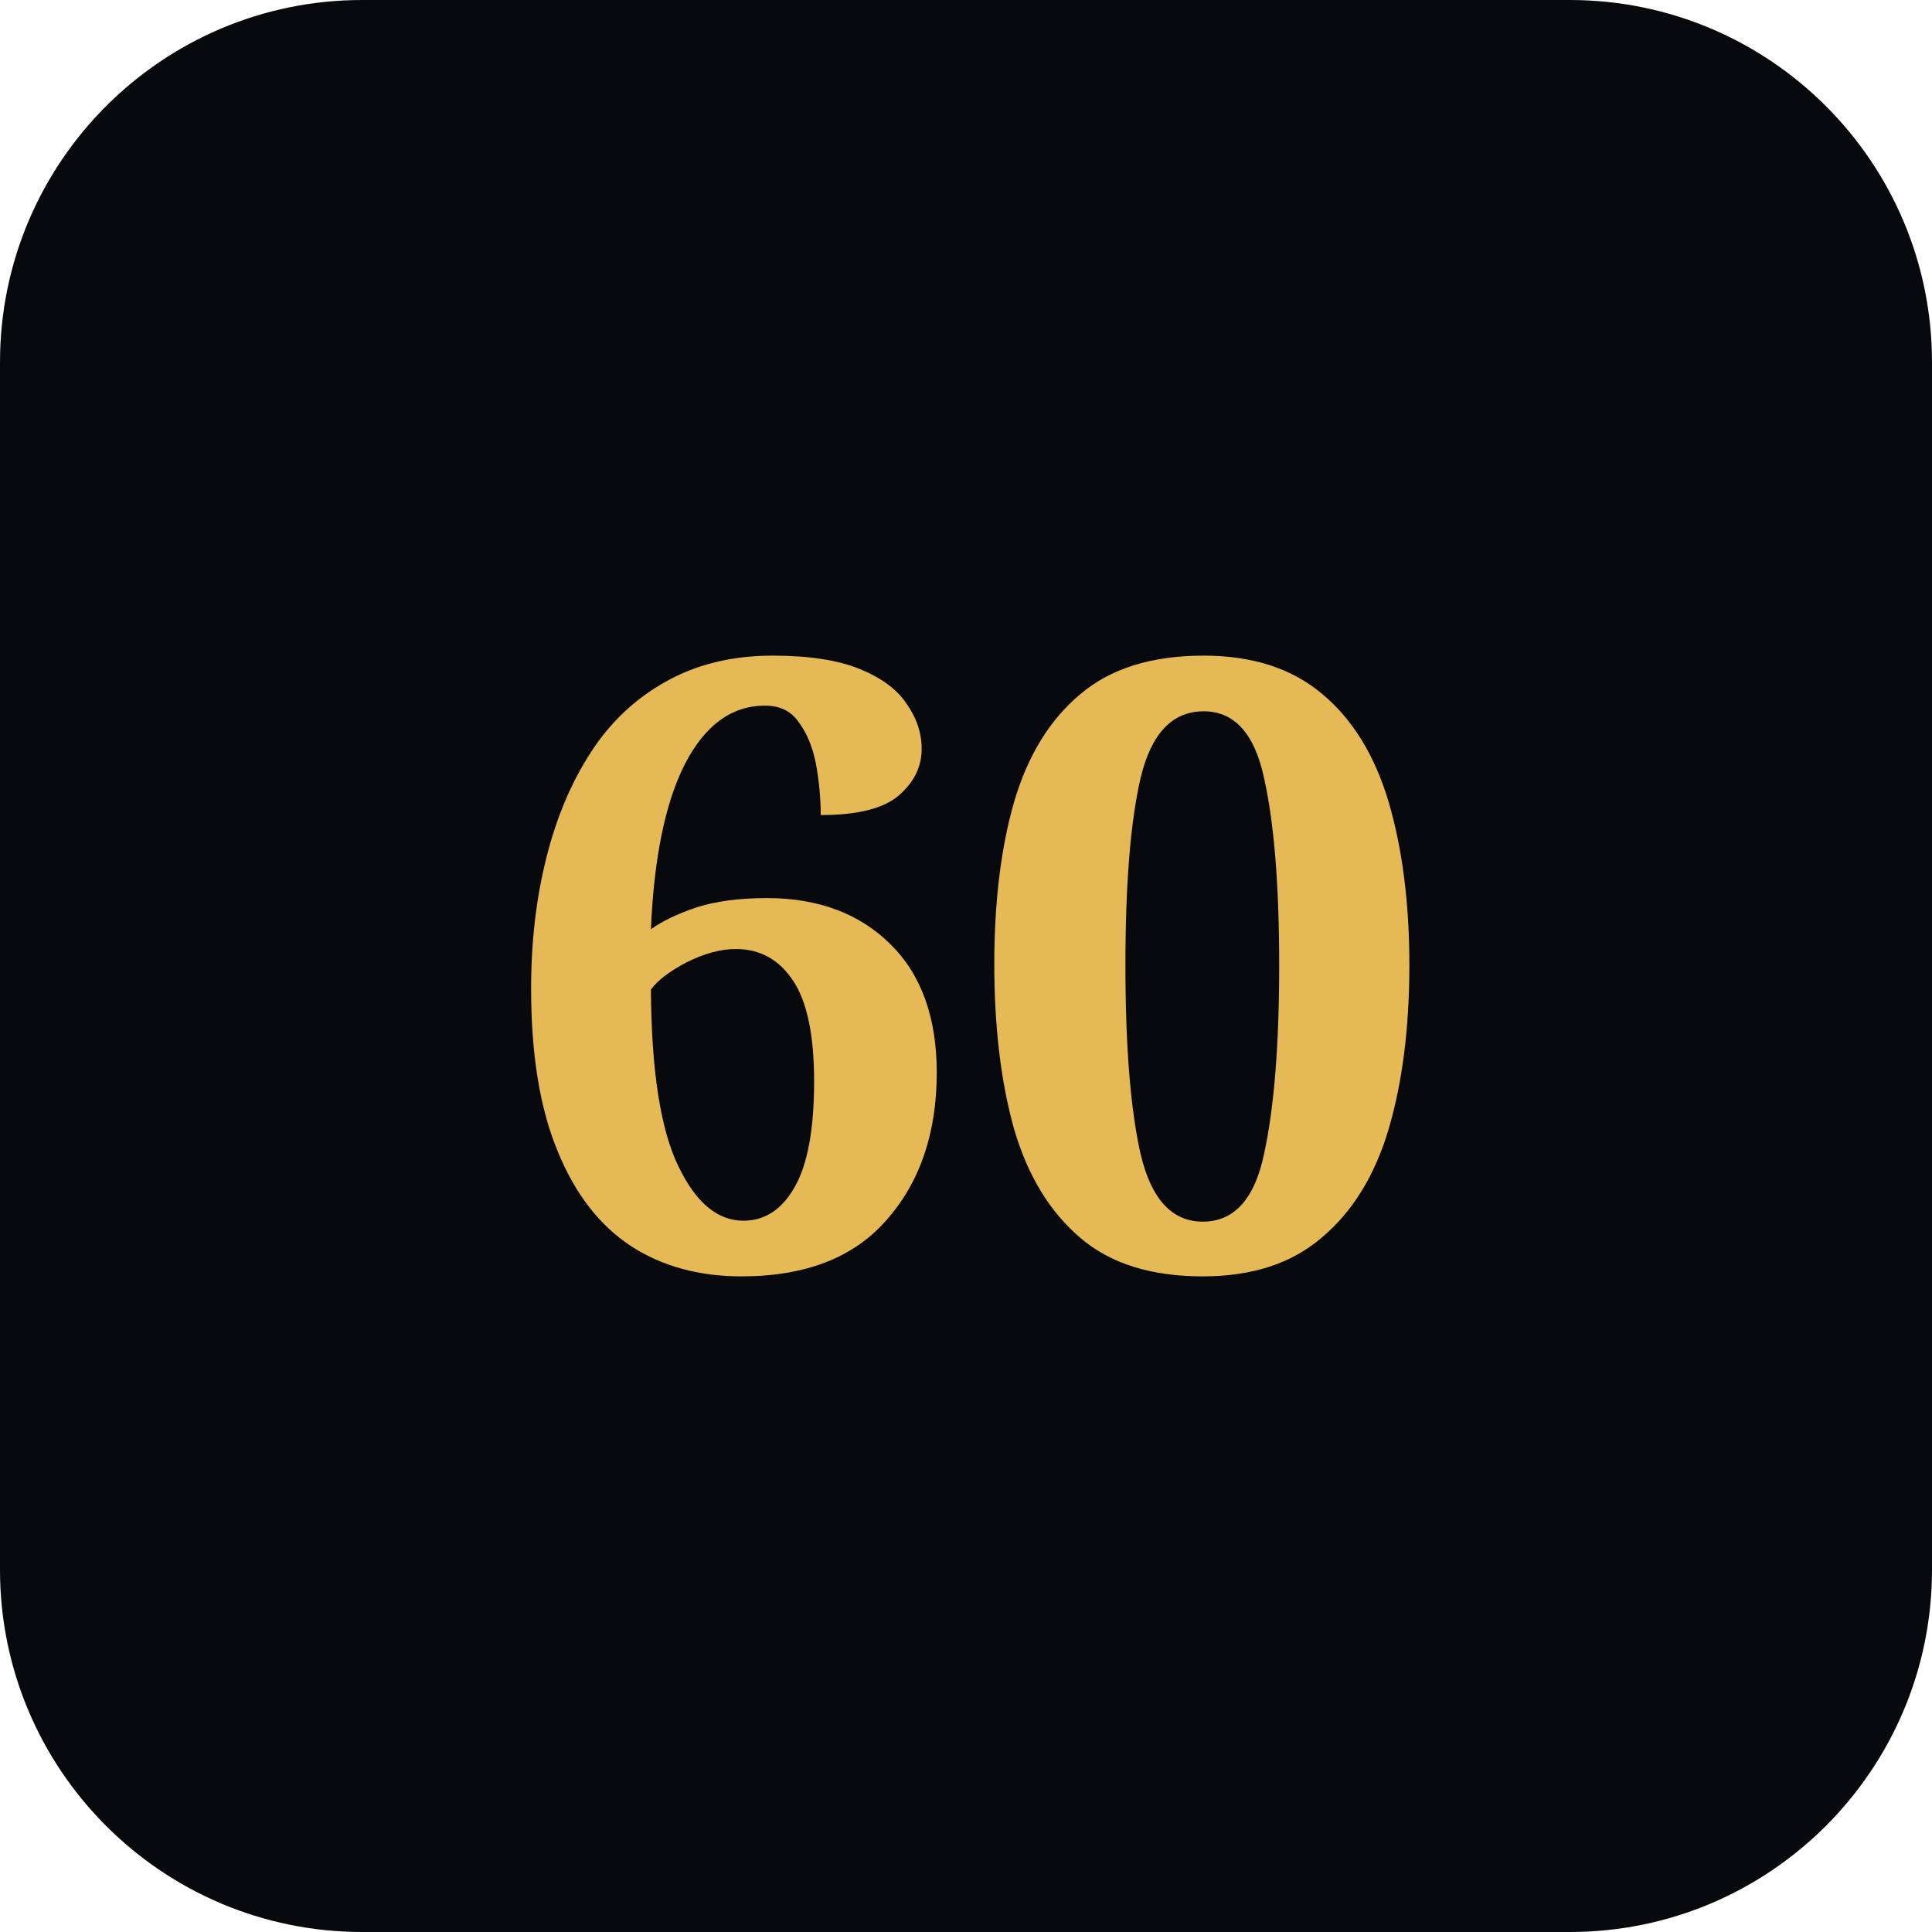
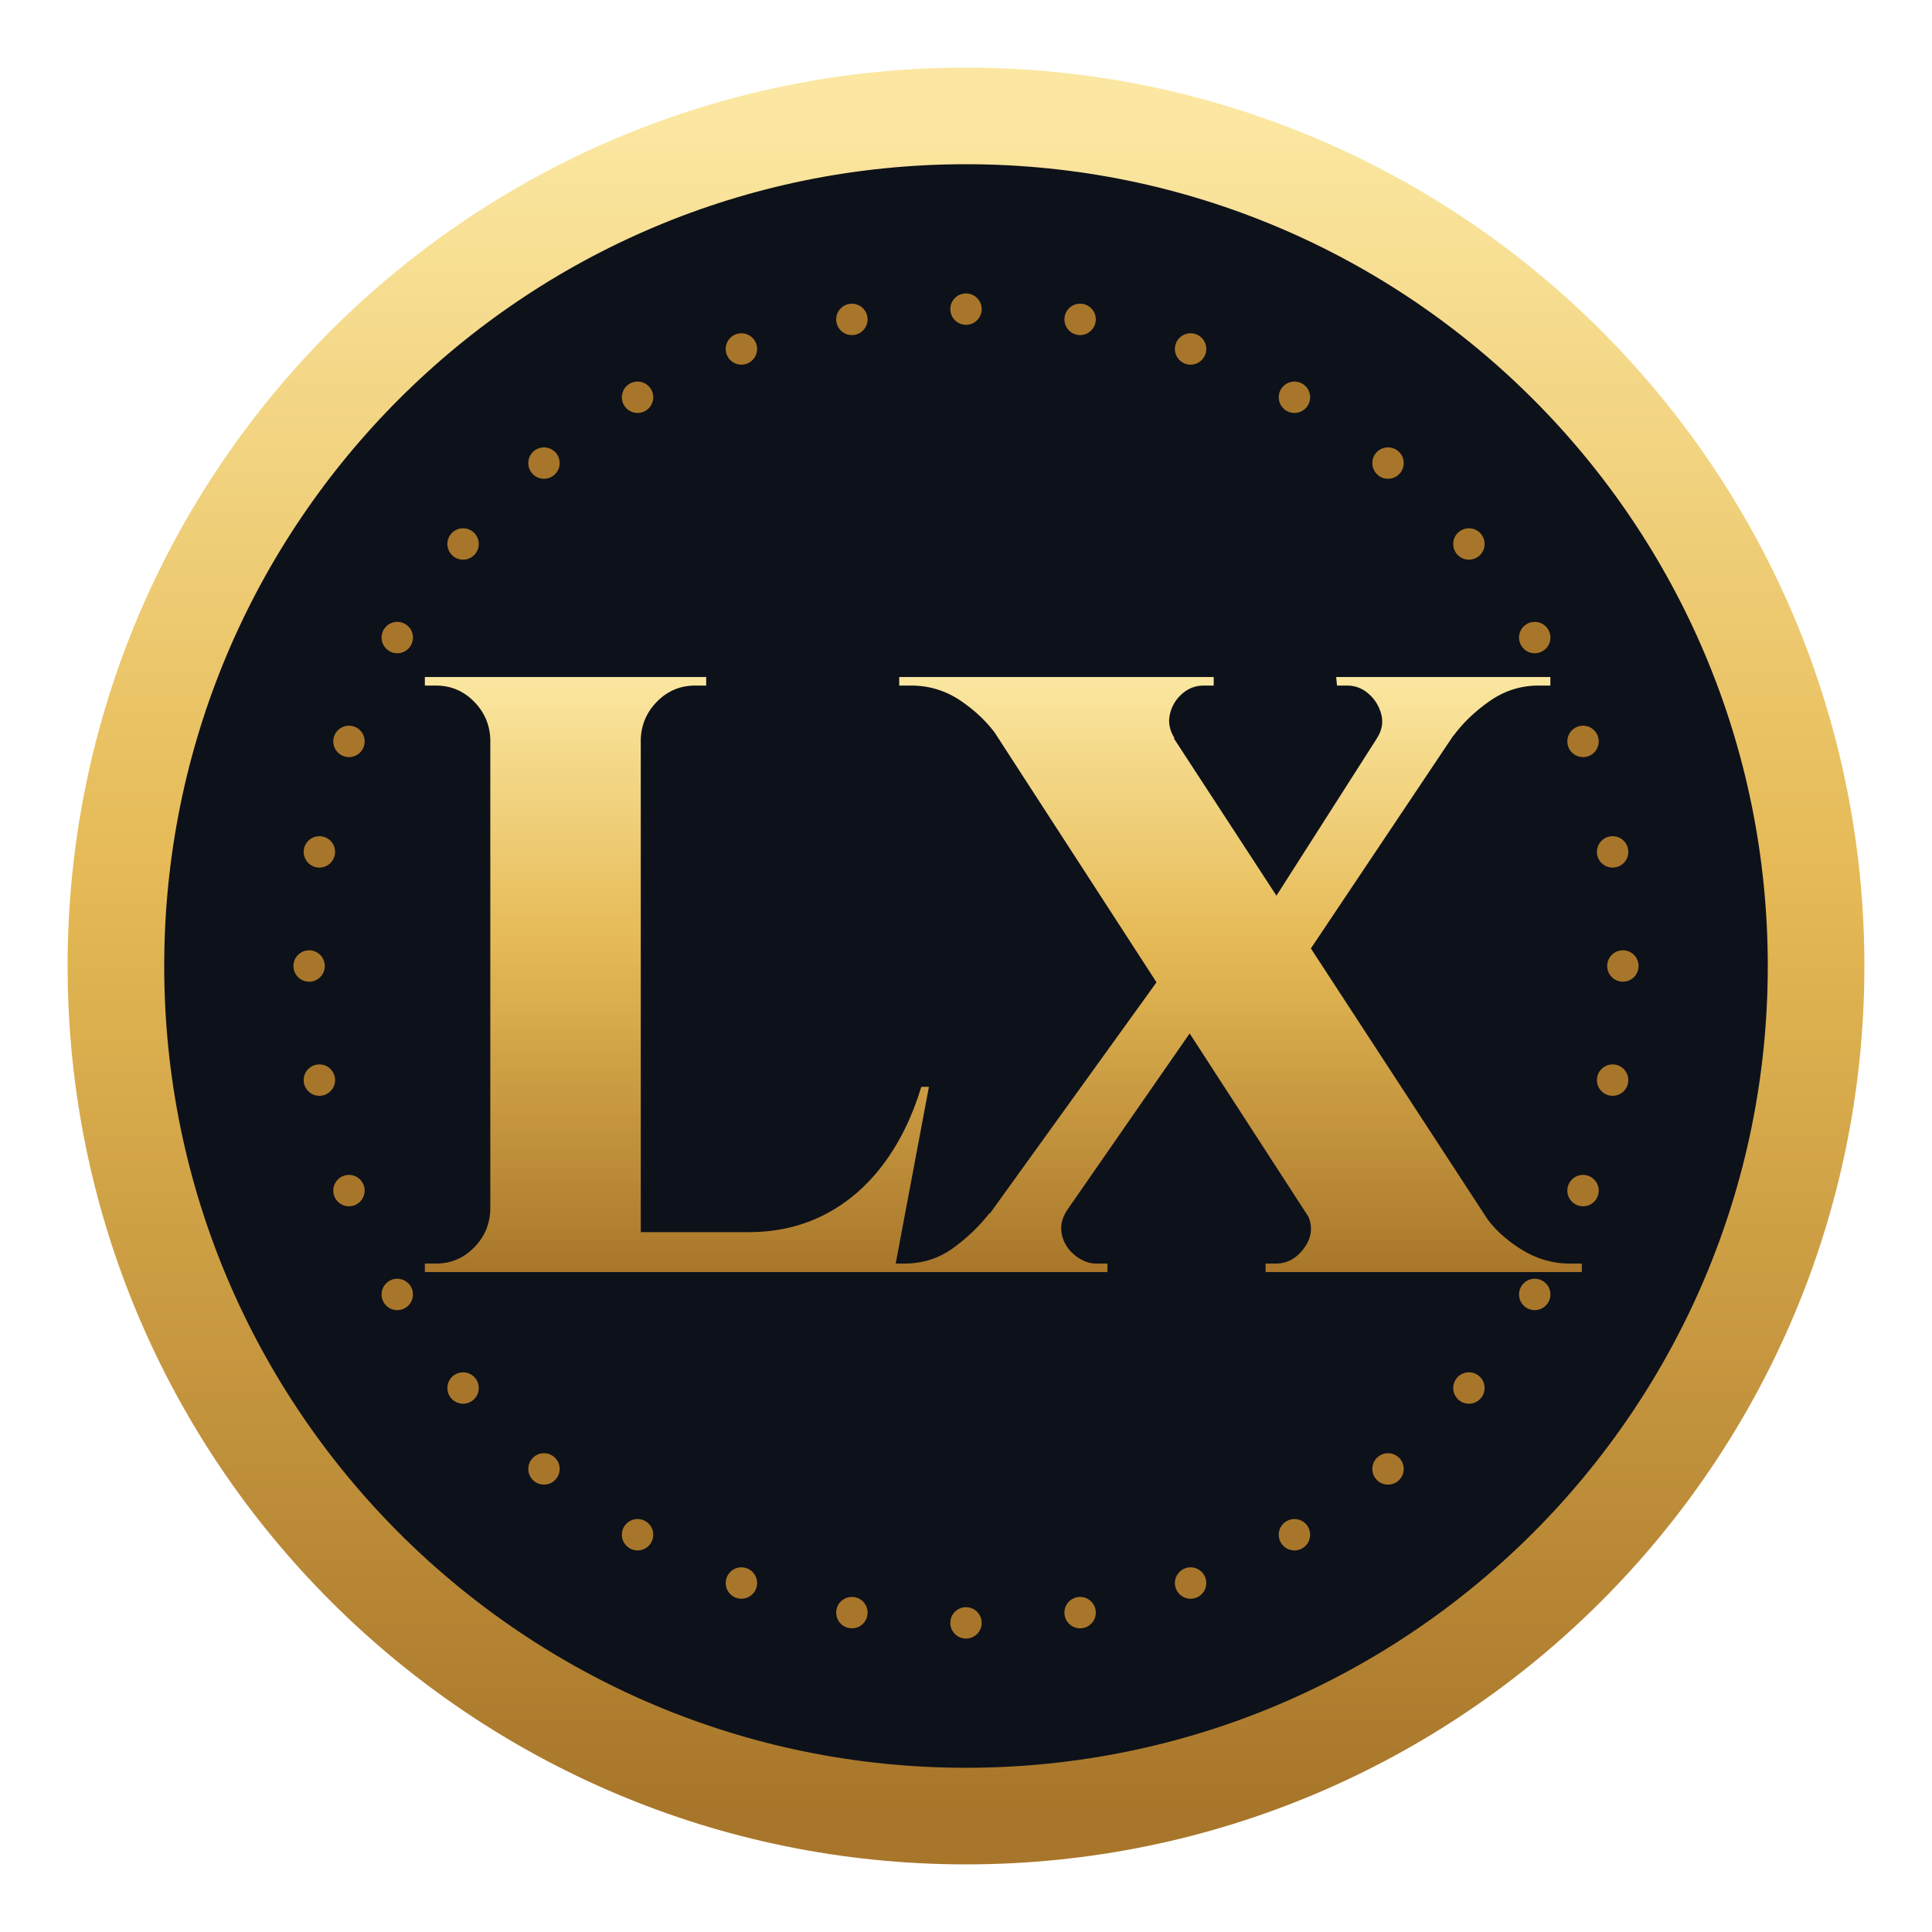
- <svg xmlns="http://www.w3.org/2000/svg" viewBox="0 0 32 32">
-   <rect width="32" height="32" rx="6" fill="#07090d" />
-   <text x="16" y="21" text-anchor="middle" font-family="Georgia, serif" font-weight="700" font-size="14" fill="#e5b955">60</text>
+ <svg xmlns="http://www.w3.org/2000/svg" width="32" height="32" viewBox="0 0 32 32">
+   <defs>
+     <linearGradient id="g" x1="0" y1="0" x2="0" y2="1">
+       <stop offset="0" stop-color="#fbe7a1" />
+       <stop offset=".45" stop-color="#e5b955" />
+       <stop offset="1" stop-color="#a8762a" />
+     </linearGradient>
+   </defs>
+   <circle cx="16.0" cy="16.0" r="14.08" fill="#0d111a" />
+   <circle cx="16.0" cy="16.0" r="14.08" fill="none" stroke="url(#g)" stroke-width="1.6" />
+   <circle cx="26.88" cy="16.00" r="0.26" fill="#a8762a" />
+   <circle cx="26.71" cy="17.89" r="0.26" fill="#a8762a" />
+   <circle cx="26.22" cy="19.72" r="0.26" fill="#a8762a" />
+   <circle cx="25.42" cy="21.44" r="0.26" fill="#a8762a" />
+   <circle cx="24.33" cy="22.99" r="0.26" fill="#a8762a" />
+   <circle cx="22.99" cy="24.33" r="0.26" fill="#a8762a" />
+   <circle cx="21.44" cy="25.42" r="0.26" fill="#a8762a" />
+   <circle cx="19.72" cy="26.22" r="0.26" fill="#a8762a" />
+   <circle cx="17.89" cy="26.71" r="0.26" fill="#a8762a" />
+   <circle cx="16.00" cy="26.88" r="0.26" fill="#a8762a" />
+   <circle cx="14.11" cy="26.71" r="0.26" fill="#a8762a" />
+   <circle cx="12.28" cy="26.22" r="0.26" fill="#a8762a" />
+   <circle cx="10.56" cy="25.42" r="0.26" fill="#a8762a" />
+   <circle cx="9.01" cy="24.33" r="0.26" fill="#a8762a" />
+   <circle cx="7.67" cy="22.99" r="0.26" fill="#a8762a" />
+   <circle cx="6.58" cy="21.44" r="0.26" fill="#a8762a" />
+   <circle cx="5.78" cy="19.72" r="0.26" fill="#a8762a" />
+   <circle cx="5.29" cy="17.89" r="0.26" fill="#a8762a" />
+   <circle cx="5.12" cy="16.00" r="0.26" fill="#a8762a" />
+   <circle cx="5.29" cy="14.11" r="0.26" fill="#a8762a" />
+   <circle cx="5.78" cy="12.28" r="0.26" fill="#a8762a" />
+   <circle cx="6.58" cy="10.56" r="0.26" fill="#a8762a" />
+   <circle cx="7.67" cy="9.01" r="0.26" fill="#a8762a" />
+   <circle cx="9.01" cy="7.67" r="0.26" fill="#a8762a" />
+   <circle cx="10.56" cy="6.58" r="0.26" fill="#a8762a" />
+   <circle cx="12.28" cy="5.78" r="0.26" fill="#a8762a" />
+   <circle cx="14.11" cy="5.29" r="0.26" fill="#a8762a" />
+   <circle cx="16.00" cy="5.12" r="0.26" fill="#a8762a" />
+   <circle cx="17.89" cy="5.29" r="0.26" fill="#a8762a" />
+   <circle cx="19.72" cy="5.78" r="0.26" fill="#a8762a" />
+   <circle cx="21.44" cy="6.58" r="0.26" fill="#a8762a" />
+   <circle cx="22.99" cy="7.67" r="0.26" fill="#a8762a" />
+   <circle cx="24.33" cy="9.01" r="0.26" fill="#a8762a" />
+   <circle cx="25.42" cy="10.56" r="0.26" fill="#a8762a" />
+   <circle cx="26.22" cy="12.28" r="0.26" fill="#a8762a" />
+   <circle cx="26.71" cy="14.11" r="0.26" fill="#a8762a" />
+   <path transform="translate(6.53,21.07)" d="M4.083 -9.856V0.0H1.591V-9.856ZM7.772 -0.662 8.237 0.0H4.041V-0.662ZM8.856 -3.069 8.279 0.0H5.364L5.871 -0.662Q6.561 -0.662 7.124 -0.95Q7.688 -1.239 8.096 -1.781Q8.504 -2.323 8.73 -3.069ZM1.633 -1.028V0.0H0.507V-0.141Q0.507 -0.141 0.598 -0.141Q0.69 -0.141 0.69 -0.141Q1.056 -0.141 1.316 -0.401Q1.577 -0.662 1.591 -1.028ZM1.633 -8.828H1.591Q1.577 -9.194 1.316 -9.455Q1.056 -9.715 0.69 -9.715Q0.69 -9.715 0.598 -9.715Q0.507 -9.715 0.507 -9.715V-9.856H1.633ZM4.041 -8.828V-9.856H5.167V-9.715Q5.153 -9.715 5.069 -9.715Q4.984 -9.715 4.984 -9.715Q4.618 -9.715 4.358 -9.455Q4.097 -9.194 4.083 -8.828Z M12.25 -9.856 18.67 -0.014H15.727L9.349 -9.856ZM11.137 -1.014Q11.011 -0.817 11.06 -0.612Q11.109 -0.408 11.278 -0.275Q11.447 -0.141 11.63 -0.141Q11.63 -0.141 11.722 -0.141Q11.813 -0.141 11.813 -0.141V0.0H8.251V-0.141H8.448Q8.899 -0.141 9.251 -0.394Q9.603 -0.648 9.856 -0.972ZM12.799 -5.041 13.587 -4.548 10.433 0.0H9.166ZM15.094 -1.014 18.051 -0.957Q18.262 -0.634 18.649 -0.387Q19.036 -0.141 19.473 -0.141H19.67V0.0H14.432V-0.141Q14.432 -0.141 14.516 -0.141Q14.601 -0.141 14.601 -0.141Q14.897 -0.141 15.087 -0.422Q15.277 -0.704 15.094 -1.014ZM13.573 -9.856V-9.715Q13.573 -9.715 13.489 -9.715Q13.404 -9.715 13.404 -9.715Q13.207 -9.715 13.052 -9.581Q12.897 -9.448 12.848 -9.244Q12.799 -9.039 12.925 -8.842L9.983 -8.884Q9.757 -9.208 9.384 -9.462Q9.011 -9.715 8.561 -9.715H8.364V-9.856ZM18.191 -9.856 14.77 -4.745 14.164 -5.533 16.924 -9.856ZM19.149 -9.856V-9.715H18.952Q18.515 -9.715 18.149 -9.462Q17.783 -9.208 17.544 -8.884L16.276 -8.842Q16.403 -9.039 16.347 -9.244Q16.291 -9.448 16.136 -9.581Q15.981 -9.715 15.784 -9.715Q15.784 -9.715 15.699 -9.715Q15.615 -9.715 15.615 -9.715L15.601 -9.856Z" fill="url(#g)" />
</svg>
